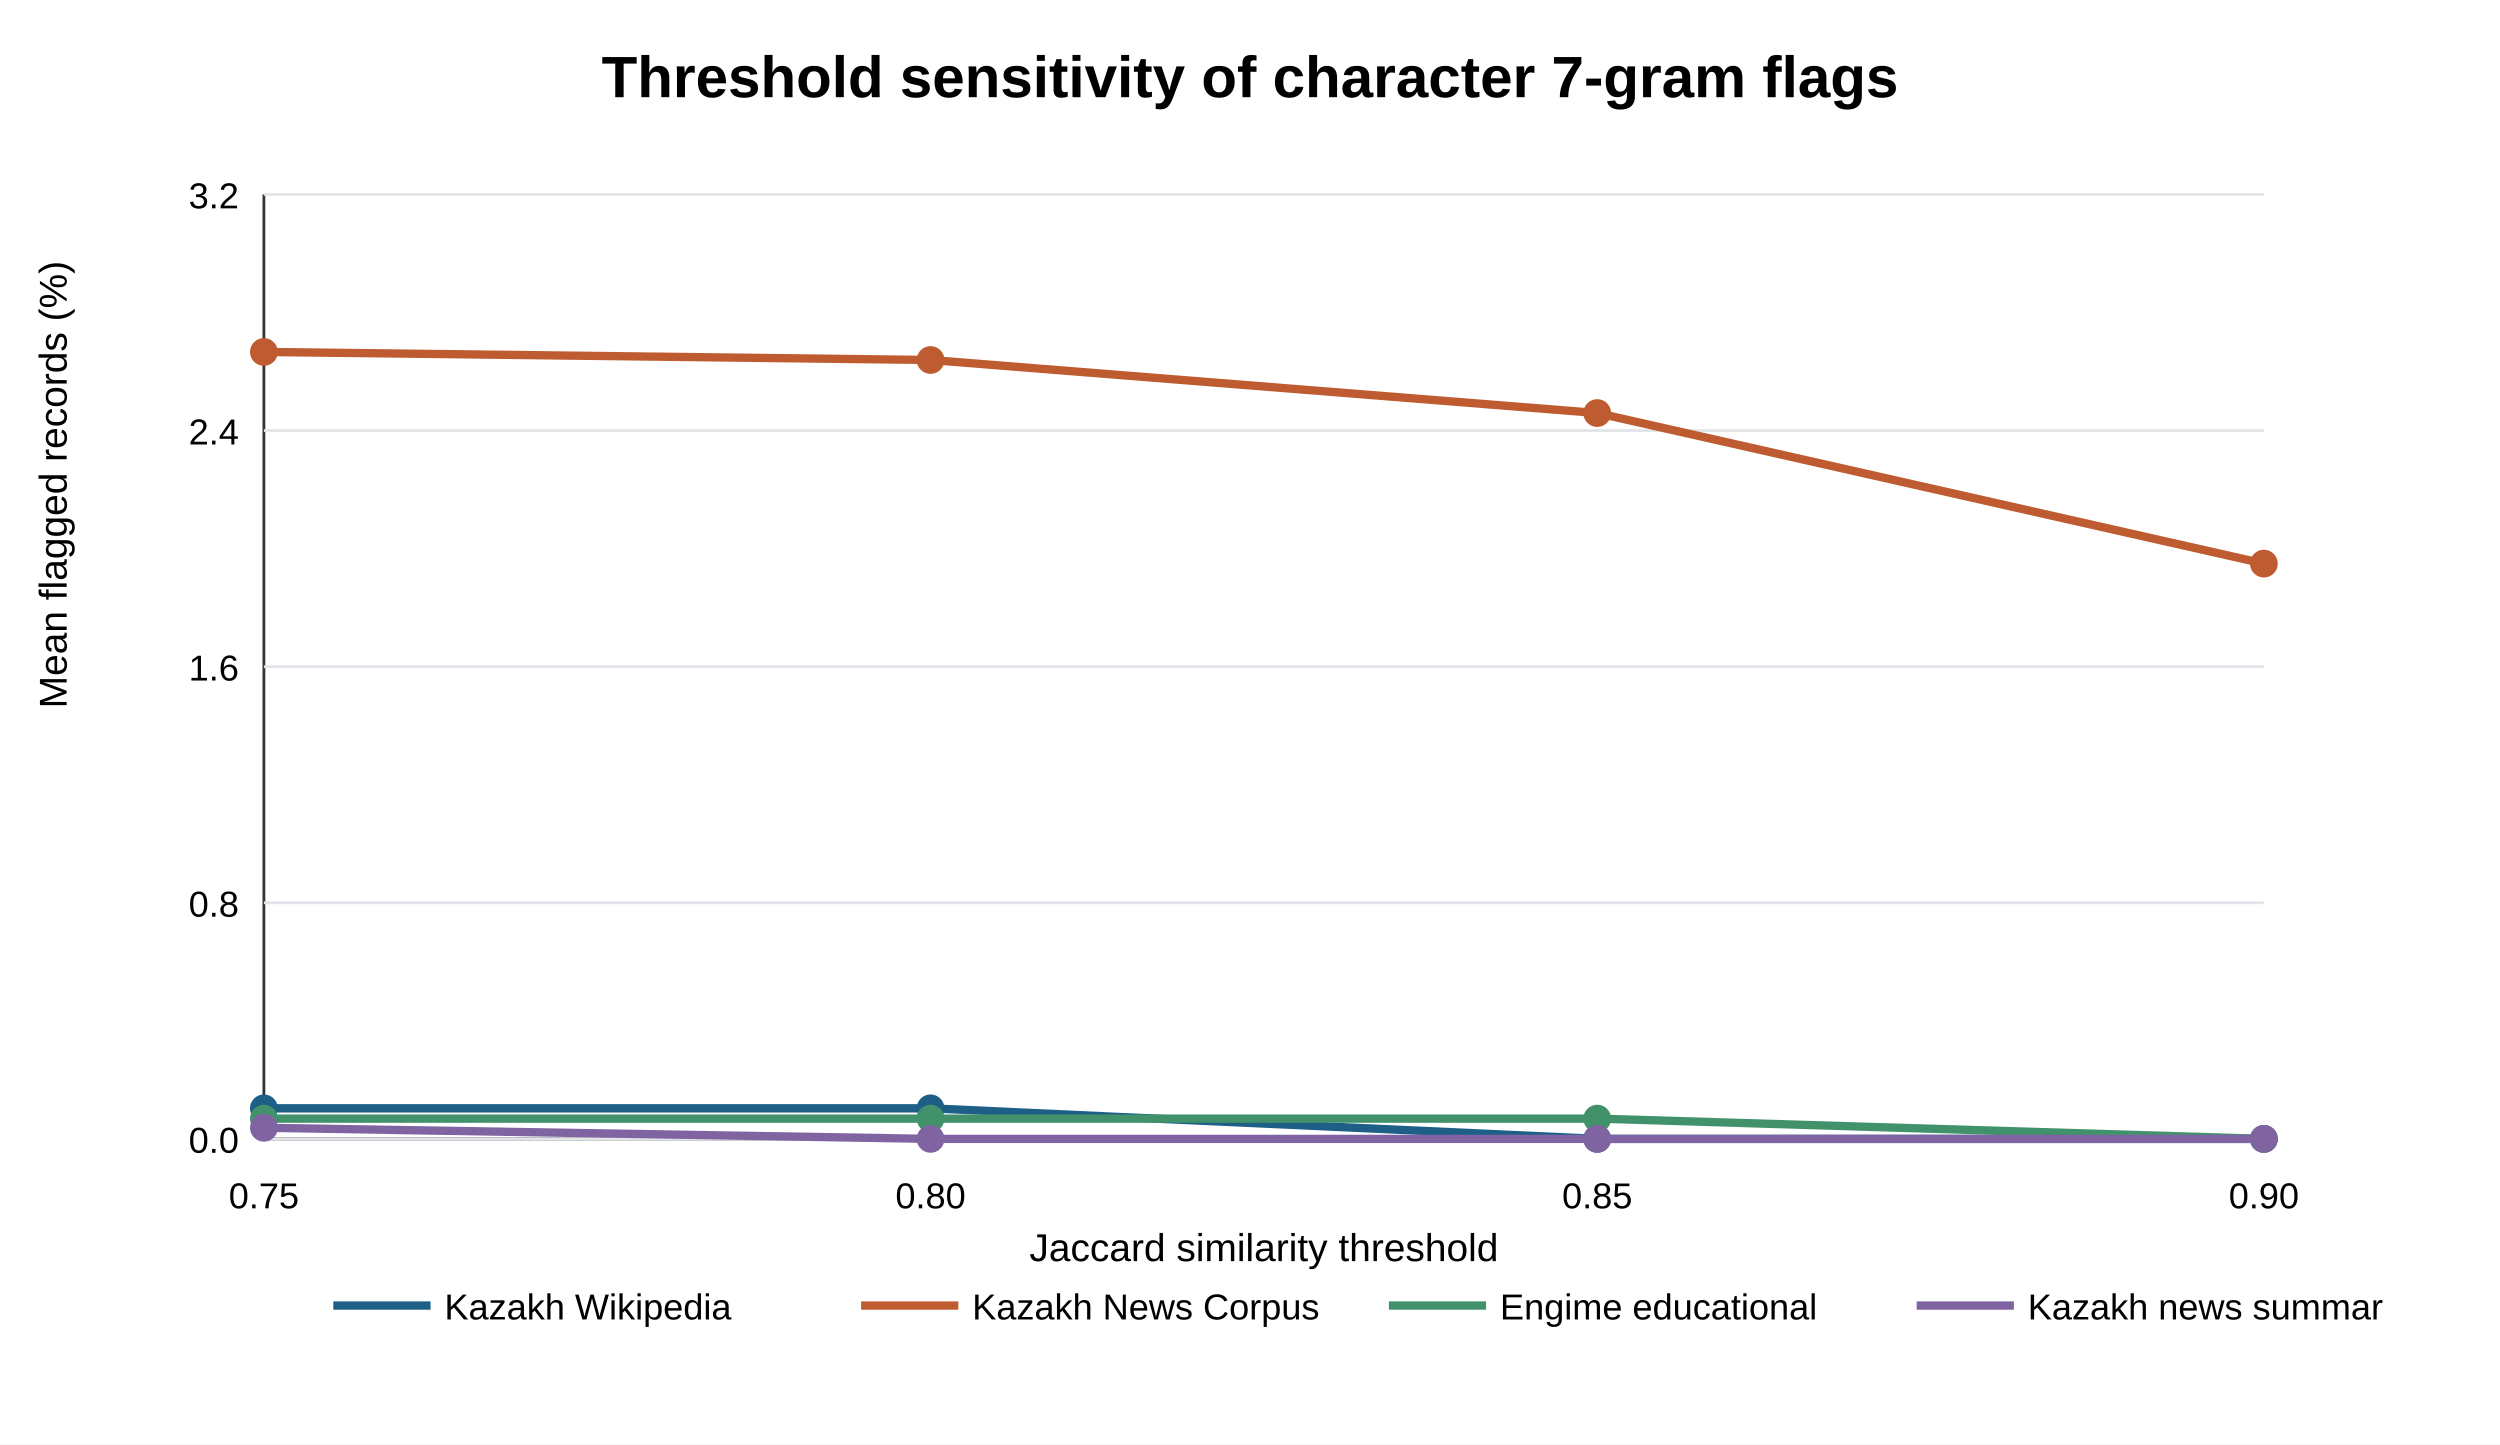
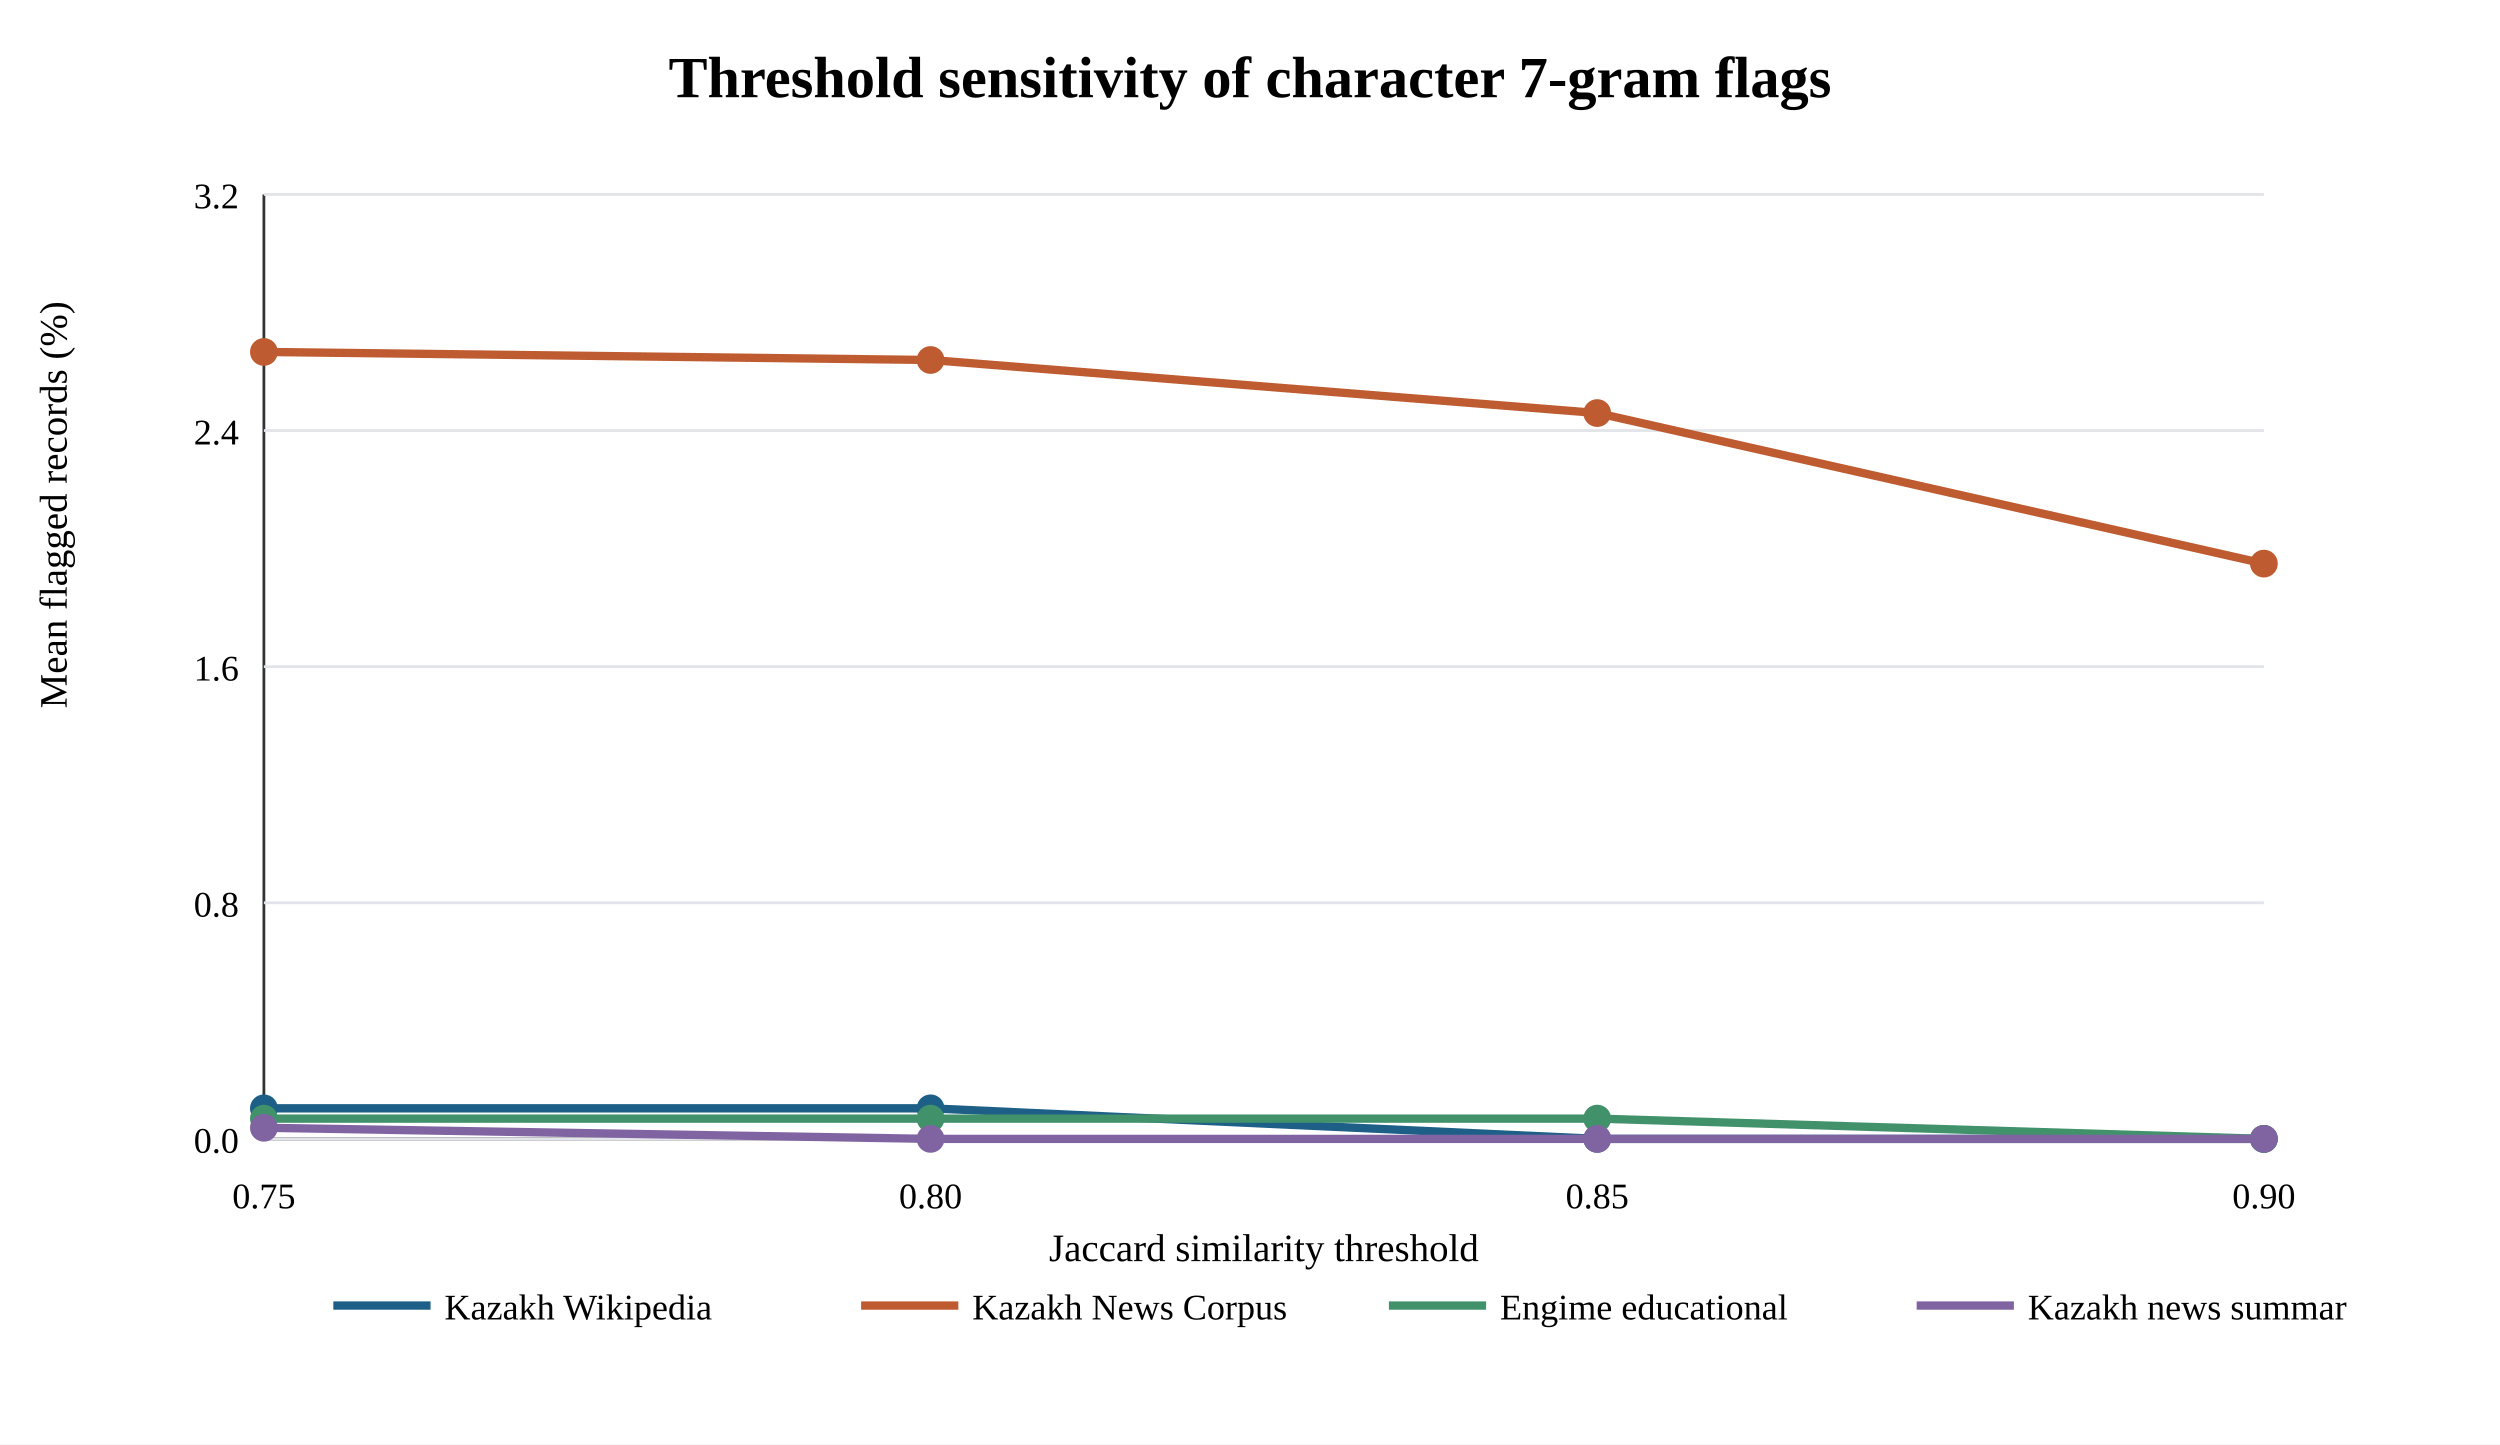
<svg xmlns="http://www.w3.org/2000/svg" width="900" height="520" viewBox="0 0 900 520">
  <rect width="100%" height="100%" fill="white" />
-   <text x="450" y="35" text-anchor="middle" font-family="Arial" font-size="21" font-weight="bold">Threshold sensitivity of character 7-gram flags</text>
+   <text x="450" y="35" text-anchor="middle" font-family="Times New Roman" font-size="21" font-weight="bold">Threshold sensitivity of character 7-gram flags</text>
  <line x1="95" y1="410" x2="815" y2="410" stroke="#333" />
  <line x1="95" y1="70" x2="95" y2="410" stroke="#333" />
  <line x1="95" y1="410.0" x2="815" y2="410.0" stroke="#e1e4e8" />
-   <text x="86" y="415.0" text-anchor="end" font-family="Arial" font-size="13">0.0</text>
+   <text x="86" y="415.0" text-anchor="end" font-family="Times New Roman" font-size="13">0.0</text>
  <line x1="95" y1="325.0" x2="815" y2="325.0" stroke="#e1e4e8" />
-   <text x="86" y="330.0" text-anchor="end" font-family="Arial" font-size="13">0.8</text>
+   <text x="86" y="330.0" text-anchor="end" font-family="Times New Roman" font-size="13">0.8</text>
  <line x1="95" y1="240.0" x2="815" y2="240.0" stroke="#e1e4e8" />
-   <text x="86" y="245.0" text-anchor="end" font-family="Arial" font-size="13">1.6</text>
+   <text x="86" y="245.0" text-anchor="end" font-family="Times New Roman" font-size="13">1.6</text>
  <line x1="95" y1="155.0" x2="815" y2="155.0" stroke="#e1e4e8" />
-   <text x="86" y="160.0" text-anchor="end" font-family="Arial" font-size="13">2.4</text>
+   <text x="86" y="160.0" text-anchor="end" font-family="Times New Roman" font-size="13">2.4</text>
  <line x1="95" y1="70.0" x2="815" y2="70.0" stroke="#e1e4e8" />
-   <text x="86" y="75.0" text-anchor="end" font-family="Arial" font-size="13">3.2</text>
-   <text x="95.0" y="435" text-anchor="middle" font-family="Arial" font-size="13">0.75</text>
-   <text x="335.0" y="435" text-anchor="middle" font-family="Arial" font-size="13">0.80</text>
-   <text x="575.0" y="435" text-anchor="middle" font-family="Arial" font-size="13">0.85</text>
-   <text x="815.0" y="435" text-anchor="middle" font-family="Arial" font-size="13">0.90</text>
+   <text x="86" y="75.0" text-anchor="end" font-family="Times New Roman" font-size="13">3.2</text>
+   <text x="95.0" y="435" text-anchor="middle" font-family="Times New Roman" font-size="13">0.75</text>
+   <text x="335.0" y="435" text-anchor="middle" font-family="Times New Roman" font-size="13">0.80</text>
+   <text x="575.0" y="435" text-anchor="middle" font-family="Times New Roman" font-size="13">0.85</text>
+   <text x="815.0" y="435" text-anchor="middle" font-family="Times New Roman" font-size="13">0.90</text>
  <polyline points="95.0,399.0 335.0,399.0 575.0,410.0 815.0,410.0" fill="none" stroke="#1d5f87" stroke-width="3" />
  <circle cx="95.0" cy="399.0" r="5" fill="#1d5f87" />
  <circle cx="335.0" cy="399.0" r="5" fill="#1d5f87" />
  <circle cx="575.0" cy="410.0" r="5" fill="#1d5f87" />
  <circle cx="815.0" cy="410.0" r="5" fill="#1d5f87" />
  <line x1="120" y1="470" x2="155" y2="470" stroke="#1d5f87" stroke-width="3" />
-   <text x="160" y="475" font-family="Arial" font-size="13">Kazakh Wikipedia</text>
+   <text x="160" y="475" font-family="Times New Roman" font-size="13">Kazakh Wikipedia</text>
  <polyline points="95.0,126.7 335.0,129.6 575.0,148.7 815.0,202.9" fill="none" stroke="#bf5b30" stroke-width="3" />
  <circle cx="95.0" cy="126.7" r="5" fill="#bf5b30" />
  <circle cx="335.0" cy="129.6" r="5" fill="#bf5b30" />
  <circle cx="575.0" cy="148.7" r="5" fill="#bf5b30" />
  <circle cx="815.0" cy="202.9" r="5" fill="#bf5b30" />
  <line x1="310" y1="470" x2="345" y2="470" stroke="#bf5b30" stroke-width="3" />
-   <text x="350" y="475" font-family="Arial" font-size="13">Kazakh News Corpus</text>
+   <text x="350" y="475" font-family="Times New Roman" font-size="13">Kazakh News Corpus</text>
  <polyline points="95.0,402.7 335.0,402.7 575.0,402.7 815.0,410.0" fill="none" stroke="#41916b" stroke-width="3" />
  <circle cx="95.0" cy="402.7" r="5" fill="#41916b" />
  <circle cx="335.0" cy="402.7" r="5" fill="#41916b" />
  <circle cx="575.0" cy="402.7" r="5" fill="#41916b" />
  <circle cx="815.0" cy="410.0" r="5" fill="#41916b" />
  <line x1="500" y1="470" x2="535" y2="470" stroke="#41916b" stroke-width="3" />
-   <text x="540" y="475" font-family="Arial" font-size="13">Engime educational</text>
+   <text x="540" y="475" font-family="Times New Roman" font-size="13">Engime educational</text>
  <polyline points="95.0,406.0 335.0,410.0 575.0,410.0 815.0,410.0" fill="none" stroke="#8064a2" stroke-width="3" />
  <circle cx="95.0" cy="406.0" r="5" fill="#8064a2" />
  <circle cx="335.0" cy="410.0" r="5" fill="#8064a2" />
  <circle cx="575.0" cy="410.0" r="5" fill="#8064a2" />
  <circle cx="815.0" cy="410.0" r="5" fill="#8064a2" />
  <line x1="690" y1="470" x2="725" y2="470" stroke="#8064a2" stroke-width="3" />
-   <text x="730" y="475" font-family="Arial" font-size="13">Kazakh news summar</text>
-   <text x="24" y="255" transform="rotate(-90 24 255)" font-family="Arial" font-size="14">Mean flagged records (%)</text>
-   <text x="455" y="454" text-anchor="middle" font-family="Arial" font-size="14">Jaccard similarity threshold</text>
+   <text x="730" y="475" font-family="Times New Roman" font-size="13">Kazakh news summar</text>
+   <text x="24" y="255" transform="rotate(-90 24 255)" font-family="Times New Roman" font-size="14">Mean flagged records (%)</text>
+   <text x="455" y="454" text-anchor="middle" font-family="Times New Roman" font-size="14">Jaccard similarity threshold</text>
</svg>
